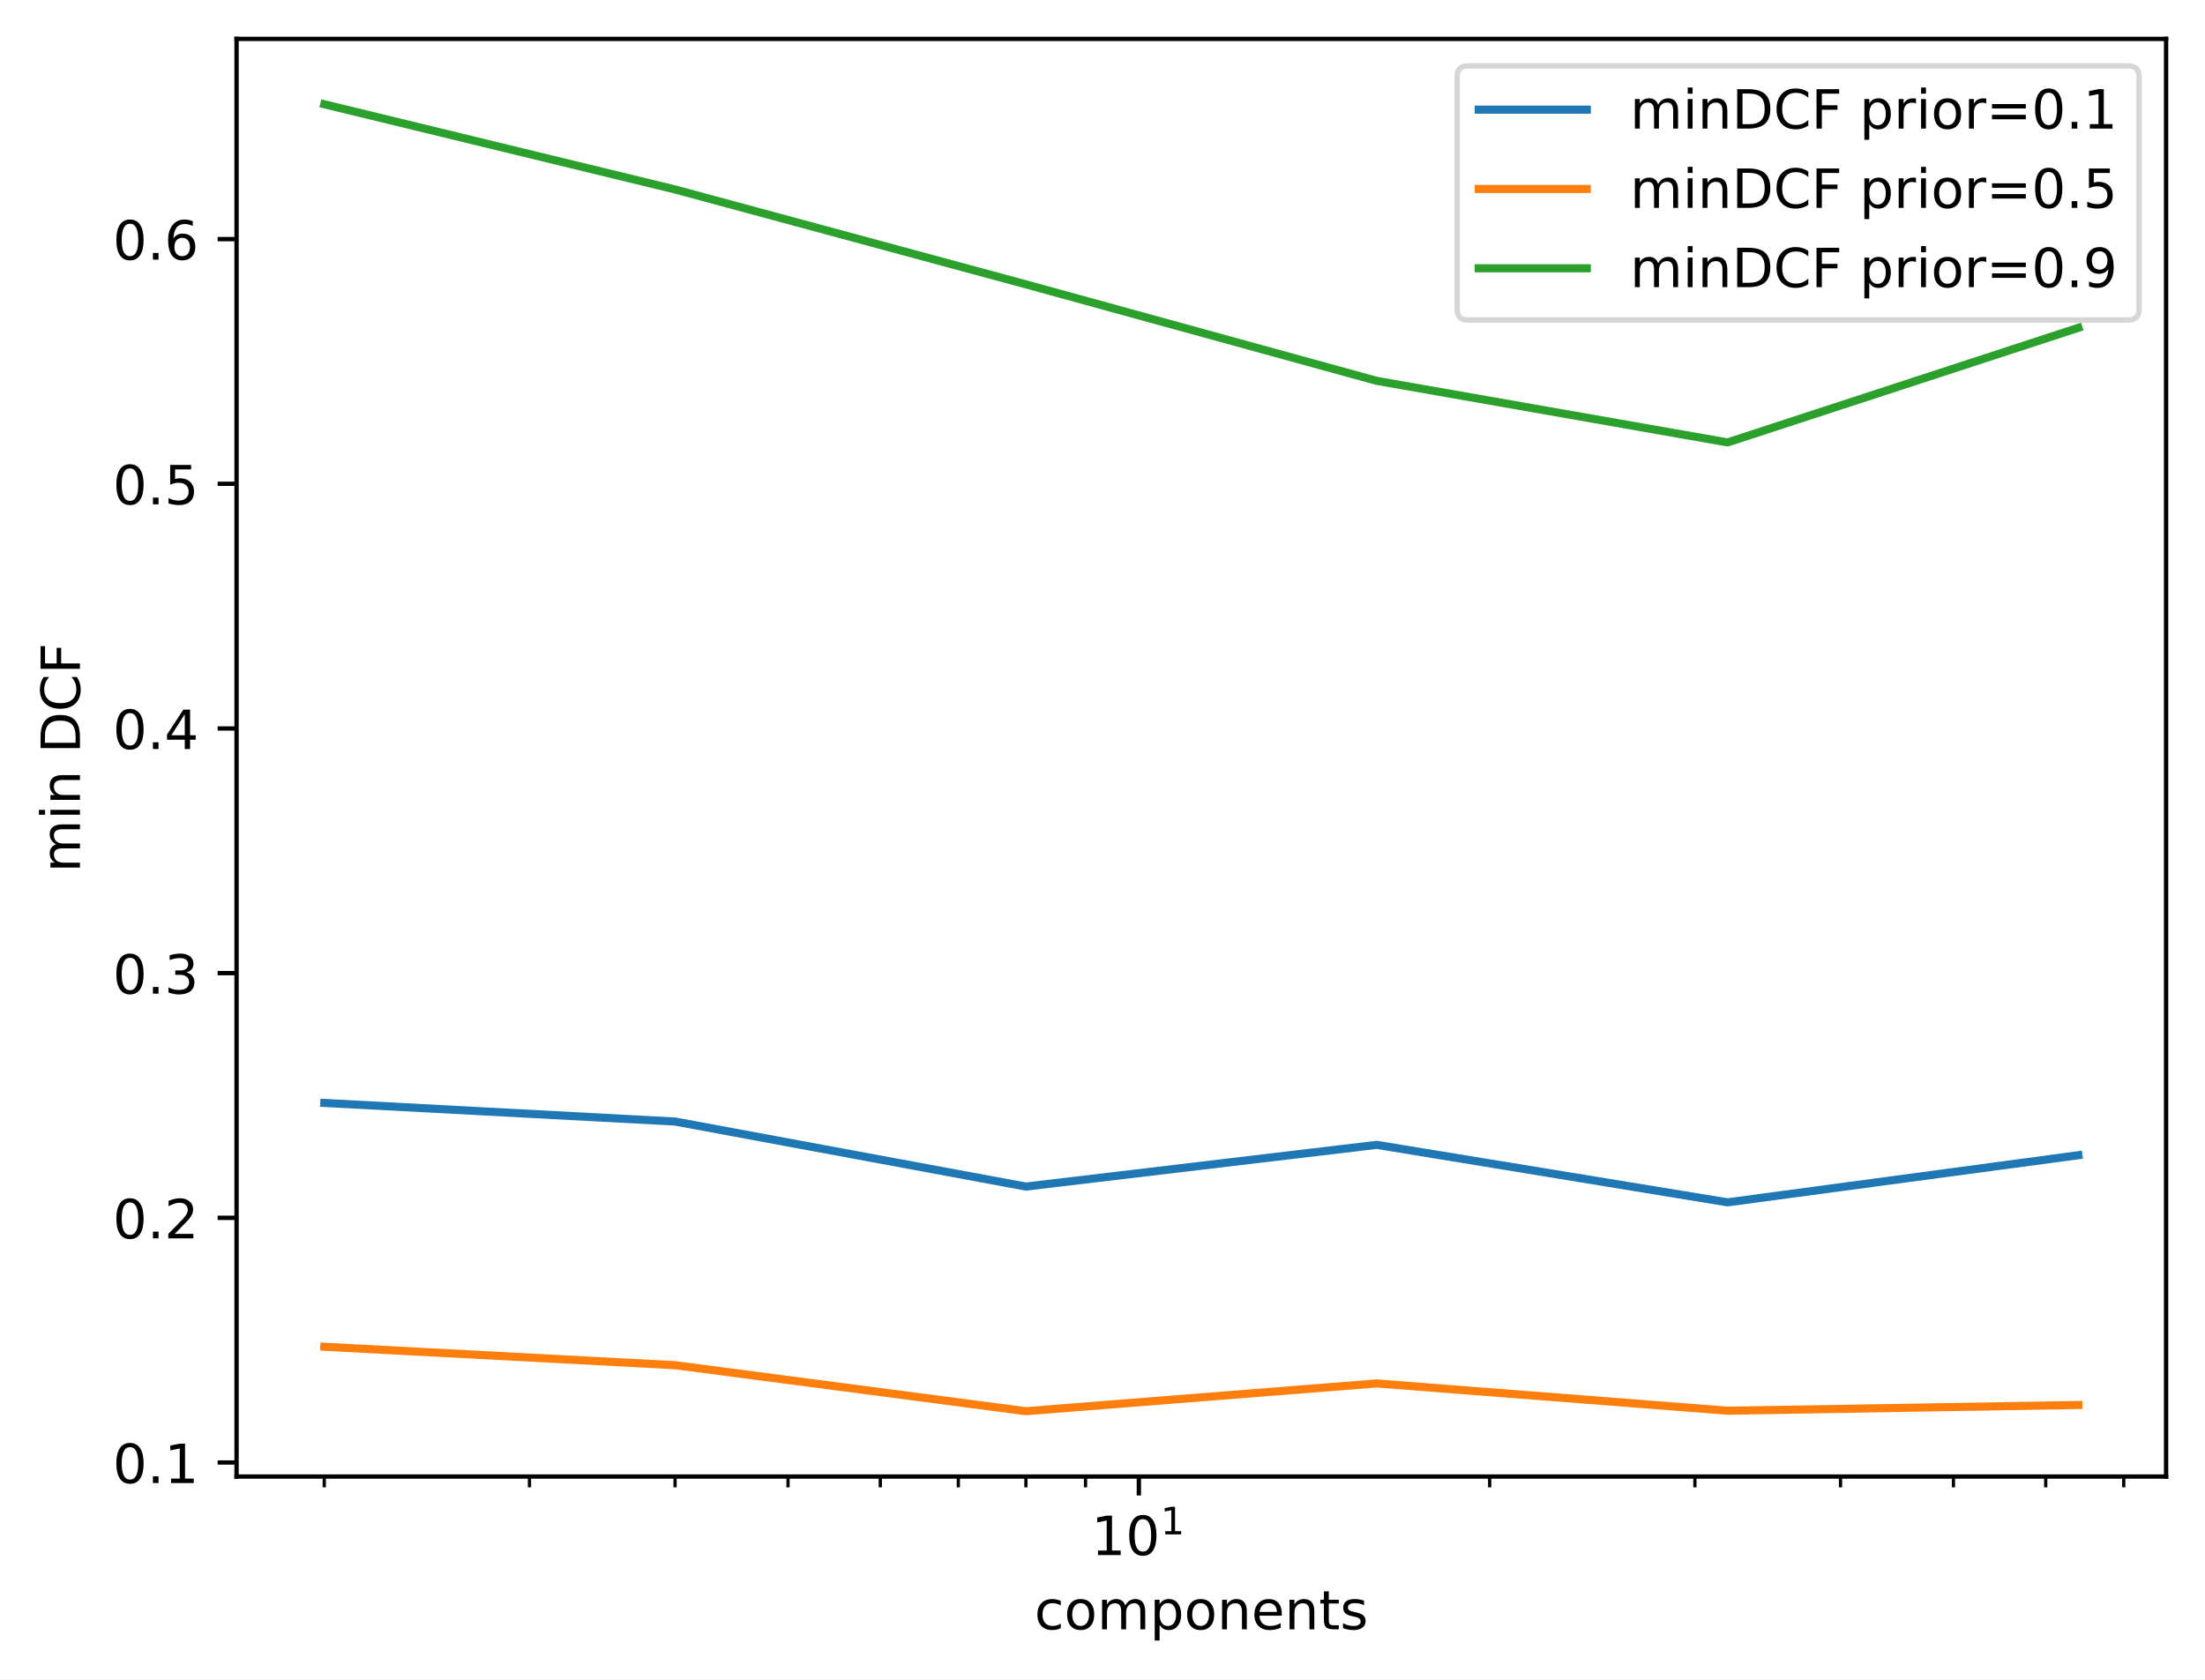
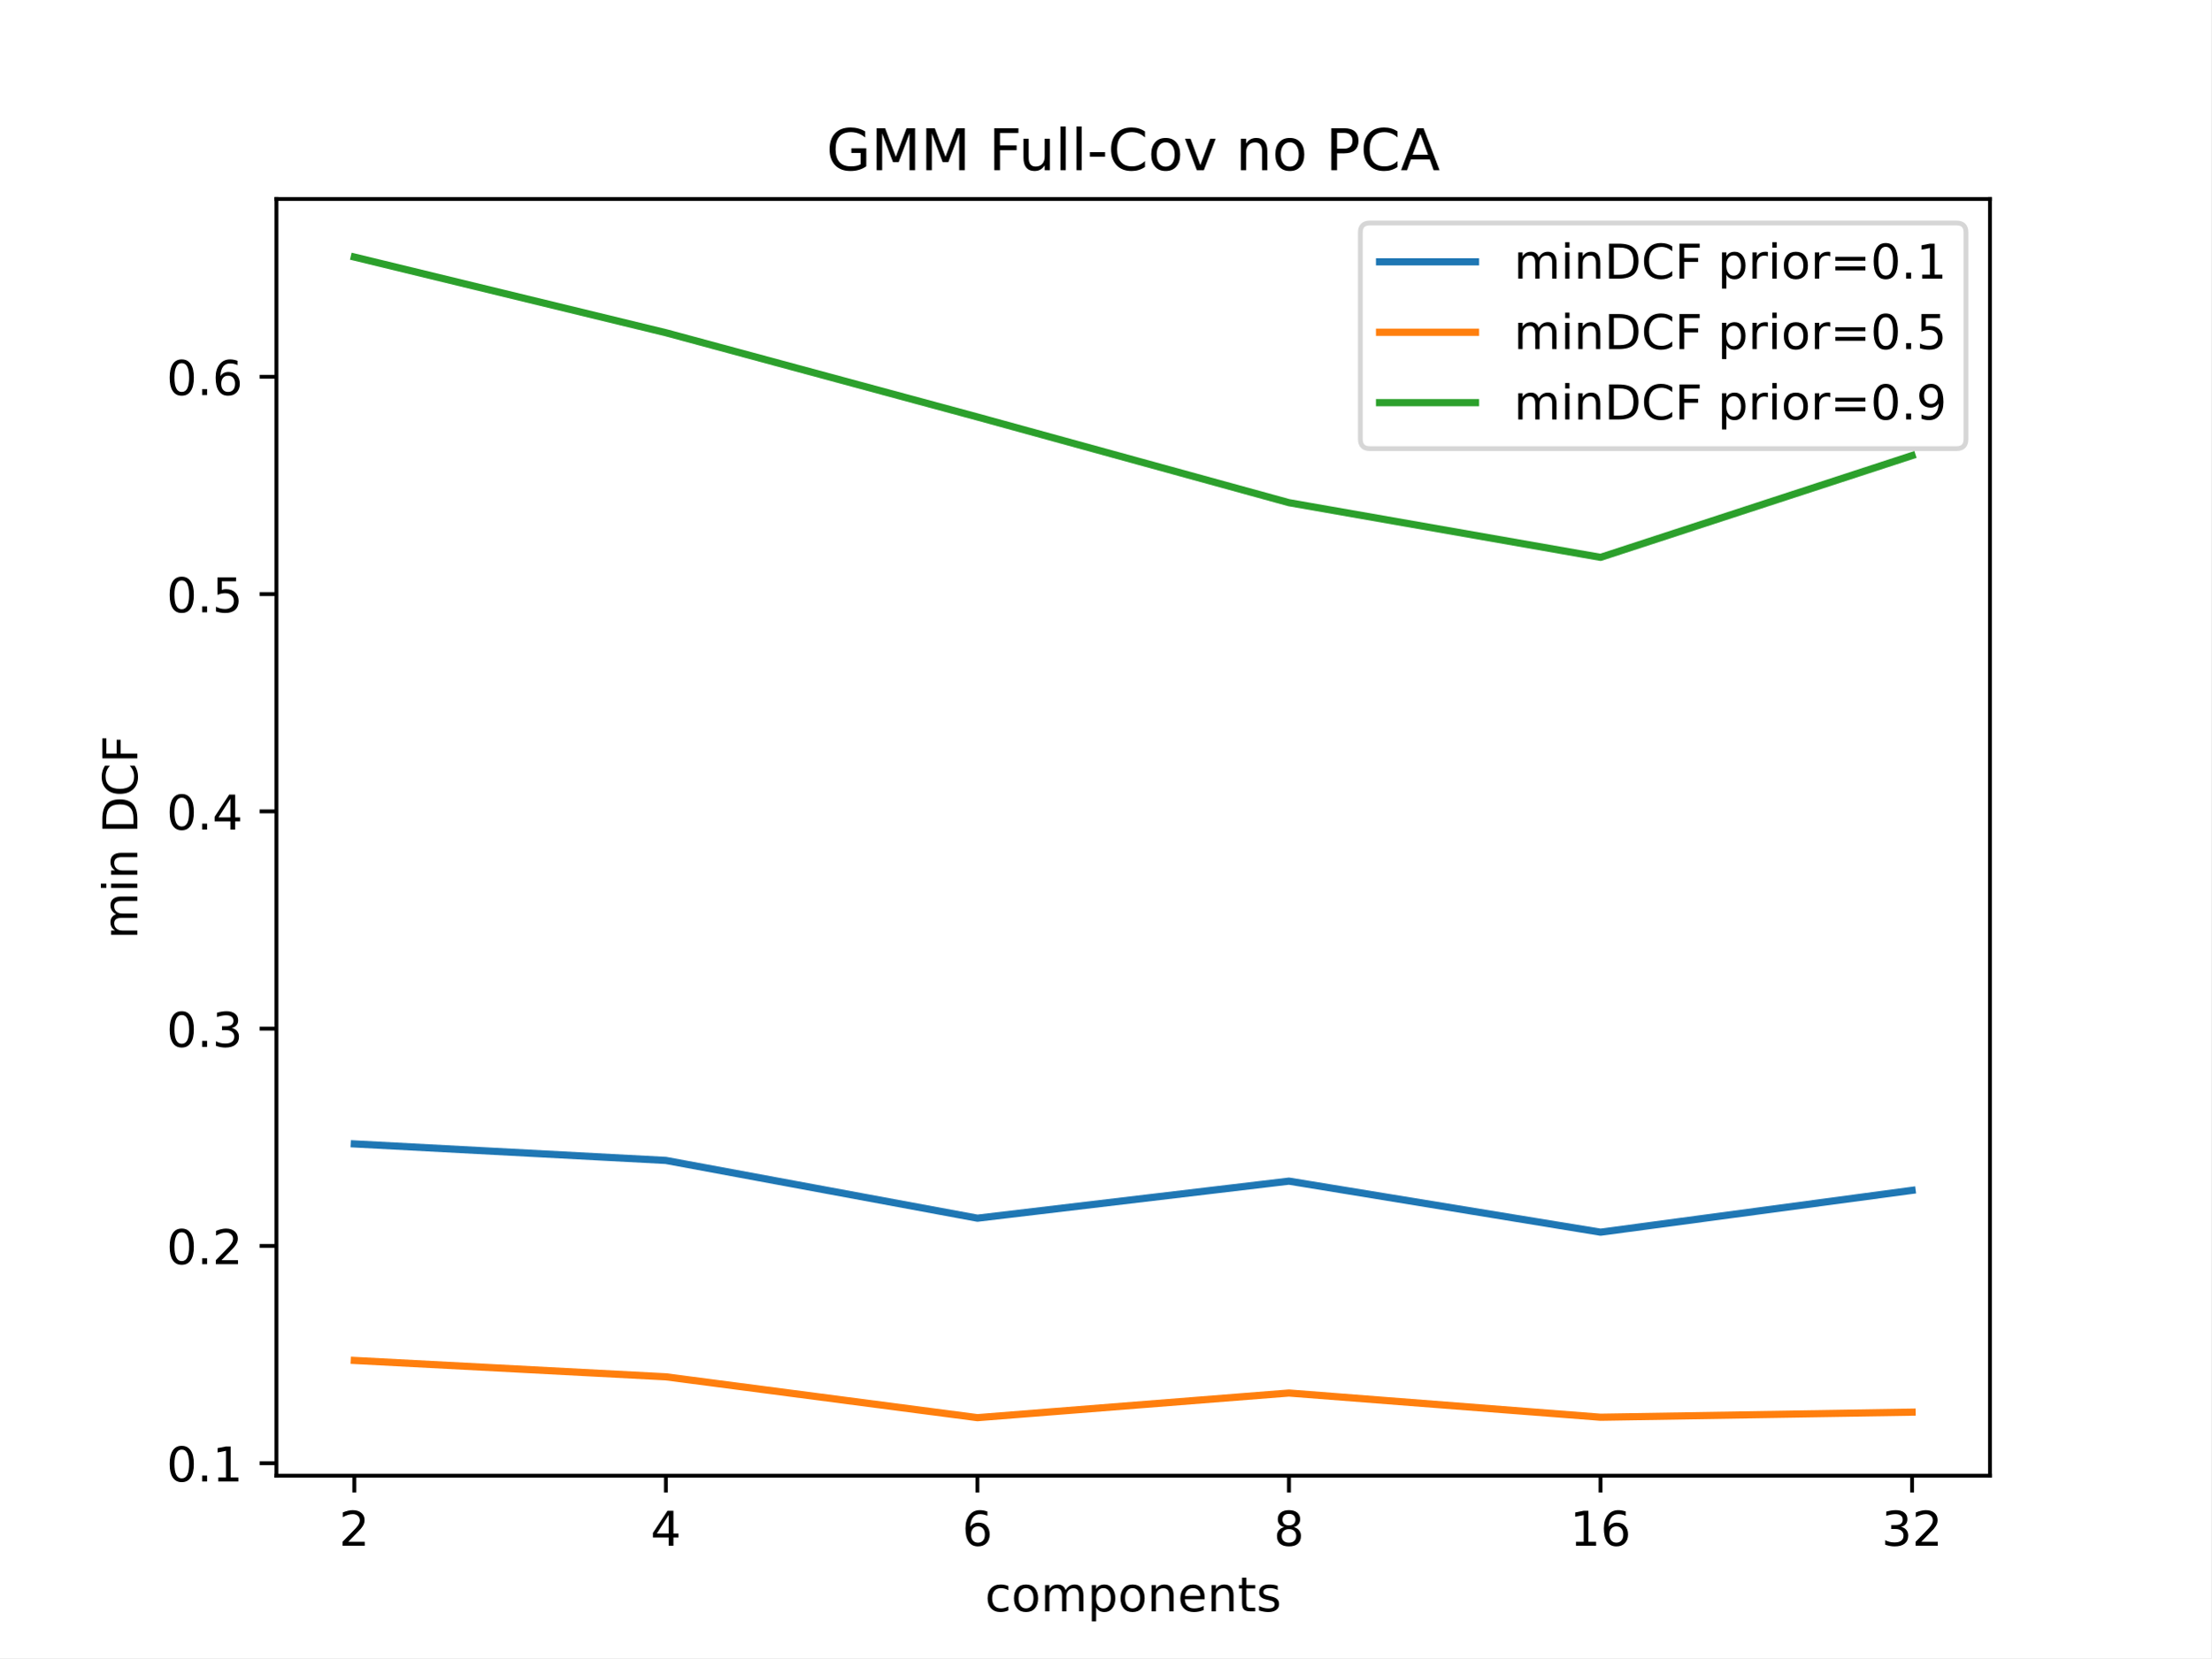
- <svg xmlns="http://www.w3.org/2000/svg" xmlns:xlink="http://www.w3.org/1999/xlink" width="408.101pt" height="310.868pt" viewBox="0 0 408.101 310.868" version="1.1">
+ <svg xmlns="http://www.w3.org/2000/svg" xmlns:xlink="http://www.w3.org/1999/xlink" width="460.8pt" height="345.6pt" viewBox="0 0 460.8 345.6" version="1.1">
  <defs>
    <style type="text/css">*{stroke-linejoin: round; stroke-linecap: butt}</style>
  </defs>
  <g id="figure_1">
    <g id="patch_1">
-       <path d="M 0 310.868  L 408.101 310.868  L 408.101 0  L 0 0  z " style="fill: #ffffff" />
+       <path d="M 0 345.6  L 460.8 345.6  L 460.8 0  L 0 0  z " style="fill: #ffffff" />
    </g>
    <g id="axes_1">
      <g id="patch_2">
-         <path d="M 43.781 273.312  L 400.901 273.312  L 400.901 7.2  L 43.781 7.2  z " style="fill: #ffffff" />
+         <path d="M 57.6 307.584  L 414.72 307.584  L 414.72 41.472  L 57.6 41.472  z " style="fill: #ffffff" />
      </g>
      <g id="matplotlib.axis_1">
        <g id="xtick_1">
          <g id="line2d_1">
            <defs>
-               <path id="md247a2f935" d="M 0 0  L 0 3.5  " style="stroke: #000000; stroke-width: 0.8" />
-             </defs>
-             <g>
-               <use xlink:href="#md247a2f935" x="210.779" y="273.312" style="stroke: #000000; stroke-width: 0.8" />
+               <path id="m5ad561ccb8" d="M 0 0  L 0 3.5  " style="stroke: #000000; stroke-width: 0.8" />
+             </defs>
+             <g>
+               <use xlink:href="#m5ad561ccb8" x="73.833" y="307.584" style="stroke: #000000; stroke-width: 0.8" />
            </g>
          </g>
          <g id="text_1">
-             <g transform="translate(201.9789 287.9104)scale(0.1 -0.1)">
-               <defs>
-                 <path id="DejaVuSans-31" d="M 794 531  L 1825 531  L 1825 4091  L 703 3866  L 703 4441  L 1819 4666  L 2450 4666  L 2450 531  L 3481 531  L 3481 0  L 794 0  L 794 531  z " transform="scale(0.015625)" />
-                 <path id="DejaVuSans-30" d="M 2034 4250  Q 1547 4250 1301 3770  Q 1056 3291 1056 2328  Q 1056 1369 1301 889  Q 1547 409 2034 409  Q 2525 409 2770 889  Q 3016 1369 3016 2328  Q 3016 3291 2770 3770  Q 2525 4250 2034 4250  z M 2034 4750  Q 2819 4750 3233 4129  Q 3647 3509 3647 2328  Q 3647 1150 3233 529  Q 2819 -91 2034 -91  Q 1250 -91 836 529  Q 422 1150 422 2328  Q 422 3509 836 4129  Q 1250 4750 2034 4750  z " transform="scale(0.015625)" />
-               </defs>
-               <use xlink:href="#DejaVuSans-31" transform="translate(0 0.684375)" />
-               <use xlink:href="#DejaVuSans-30" transform="translate(63.62305 0.684375)" />
-               <use xlink:href="#DejaVuSans-31" transform="translate(128.2031 38.96563)scale(0.7)" />
+             <g transform="translate(70.65148 322.1824)scale(0.1 -0.1)">
+               <defs>
+                 <path id="DejaVuSans-32" d="M 1228 531  L 3431 531  L 3431 0  L 469 0  L 469 531  Q 828 903 1448 1529  Q 2069 2156 2228 2338  Q 2531 2678 2651 2914  Q 2772 3150 2772 3378  Q 2772 3750 2511 3984  Q 2250 4219 1831 4219  Q 1534 4219 1204 4116  Q 875 4013 500 3803  L 500 4441  Q 881 4594 1212 4672  Q 1544 4750 1819 4750  Q 2544 4750 2975 4387  Q 3406 4025 3406 3419  Q 3406 3131 3298 2873  Q 3191 2616 2906 2266  Q 2828 2175 2409 1742  Q 1991 1309 1228 531  z " transform="scale(0.015625)" />
+               </defs>
+               <use xlink:href="#DejaVuSans-32" />
            </g>
          </g>
        </g>
        <g id="xtick_2">
          <g id="line2d_2">
-             <defs>
-               <path id="mb9a7b0f381" d="M 0 0  L 0 2  " style="stroke: #000000; stroke-width: 0.6" />
-             </defs>
-             <g>
-               <use xlink:href="#mb9a7b0f381" x="60.014" y="273.312" style="stroke: #000000; stroke-width: 0.6" />
+             <g>
+               <use xlink:href="#m5ad561ccb8" x="138.764" y="307.584" style="stroke: #000000; stroke-width: 0.8" />
+             </g>
+           </g>
+           <g id="text_2">
+             <g transform="translate(135.5824 322.1824)scale(0.1 -0.1)">
+               <defs>
+                 <path id="DejaVuSans-34" d="M 2419 4116  L 825 1625  L 2419 1625  L 2419 4116  z M 2253 4666  L 3047 4666  L 3047 1625  L 3713 1625  L 3713 1100  L 3047 1100  L 3047 0  L 2419 0  L 2419 1100  L 313 1100  L 313 1709  L 2253 4666  z " transform="scale(0.015625)" />
+               </defs>
+               <use xlink:href="#DejaVuSans-34" />
            </g>
          </g>
        </g>
        <g id="xtick_3">
          <g id="line2d_3">
            <g>
-               <use xlink:href="#mb9a7b0f381" x="97.996" y="273.312" style="stroke: #000000; stroke-width: 0.6" />
+               <use xlink:href="#m5ad561ccb8" x="203.695" y="307.584" style="stroke: #000000; stroke-width: 0.8" />
+             </g>
+           </g>
+           <g id="text_3">
+             <g transform="translate(200.5133 322.1824)scale(0.1 -0.1)">
+               <defs>
+                 <path id="DejaVuSans-36" d="M 2113 2584  Q 1688 2584 1439 2293  Q 1191 2003 1191 1497  Q 1191 994 1439 701  Q 1688 409 2113 409  Q 2538 409 2786 701  Q 3034 994 3034 1497  Q 3034 2003 2786 2293  Q 2538 2584 2113 2584  z M 3366 4563  L 3366 3988  Q 3128 4100 2886 4159  Q 2644 4219 2406 4219  Q 1781 4219 1451 3797  Q 1122 3375 1075 2522  Q 1259 2794 1537 2939  Q 1816 3084 2150 3084  Q 2853 3084 3261 2657  Q 3669 2231 3669 1497  Q 3669 778 3244 343  Q 2819 -91 2113 -91  Q 1303 -91 875 529  Q 447 1150 447 2328  Q 447 3434 972 4092  Q 1497 4750 2381 4750  Q 2619 4750 2861 4703  Q 3103 4656 3366 4563  z " transform="scale(0.015625)" />
+               </defs>
+               <use xlink:href="#DejaVuSans-36" />
            </g>
          </g>
        </g>
        <g id="xtick_4">
          <g id="line2d_4">
            <g>
-               <use xlink:href="#mb9a7b0f381" x="124.945" y="273.312" style="stroke: #000000; stroke-width: 0.6" />
+               <use xlink:href="#m5ad561ccb8" x="268.625" y="307.584" style="stroke: #000000; stroke-width: 0.8" />
+             </g>
+           </g>
+           <g id="text_4">
+             <g transform="translate(265.4442 322.1824)scale(0.1 -0.1)">
+               <defs>
+                 <path id="DejaVuSans-38" d="M 2034 2216  Q 1584 2216 1326 1975  Q 1069 1734 1069 1313  Q 1069 891 1326 650  Q 1584 409 2034 409  Q 2484 409 2743 651  Q 3003 894 3003 1313  Q 3003 1734 2745 1975  Q 2488 2216 2034 2216  z M 1403 2484  Q 997 2584 770 2862  Q 544 3141 544 3541  Q 544 4100 942 4425  Q 1341 4750 2034 4750  Q 2731 4750 3128 4425  Q 3525 4100 3525 3541  Q 3525 3141 3298 2862  Q 3072 2584 2669 2484  Q 3125 2378 3379 2068  Q 3634 1759 3634 1313  Q 3634 634 3220 271  Q 2806 -91 2034 -91  Q 1263 -91 848 271  Q 434 634 434 1313  Q 434 1759 690 2068  Q 947 2378 1403 2484  z M 1172 3481  Q 1172 3119 1398 2916  Q 1625 2713 2034 2713  Q 2441 2713 2670 2916  Q 2900 3119 2900 3481  Q 2900 3844 2670 4047  Q 2441 4250 2034 4250  Q 1625 4250 1398 4047  Q 1172 3844 1172 3481  z " transform="scale(0.015625)" />
+               </defs>
+               <use xlink:href="#DejaVuSans-38" />
            </g>
          </g>
        </g>
        <g id="xtick_5">
          <g id="line2d_5">
            <g>
-               <use xlink:href="#mb9a7b0f381" x="145.848" y="273.312" style="stroke: #000000; stroke-width: 0.6" />
+               <use xlink:href="#m5ad561ccb8" x="333.556" y="307.584" style="stroke: #000000; stroke-width: 0.8" />
+             </g>
+           </g>
+           <g id="text_5">
+             <g transform="translate(327.1939 322.1824)scale(0.1 -0.1)">
+               <defs>
+                 <path id="DejaVuSans-31" d="M 794 531  L 1825 531  L 1825 4091  L 703 3866  L 703 4441  L 1819 4666  L 2450 4666  L 2450 531  L 3481 531  L 3481 0  L 794 0  L 794 531  z " transform="scale(0.015625)" />
+               </defs>
+               <use xlink:href="#DejaVuSans-31" />
+               <use xlink:href="#DejaVuSans-36" x="63.623" />
            </g>
          </g>
        </g>
        <g id="xtick_6">
          <g id="line2d_6">
            <g>
-               <use xlink:href="#mb9a7b0f381" x="162.927" y="273.312" style="stroke: #000000; stroke-width: 0.6" />
-             </g>
-           </g>
-         </g>
-         <g id="xtick_7">
-           <g id="line2d_7">
-             <g>
-               <use xlink:href="#mb9a7b0f381" x="177.367" y="273.312" style="stroke: #000000; stroke-width: 0.6" />
-             </g>
-           </g>
-         </g>
-         <g id="xtick_8">
-           <g id="line2d_8">
-             <g>
-               <use xlink:href="#mb9a7b0f381" x="189.876" y="273.312" style="stroke: #000000; stroke-width: 0.6" />
-             </g>
-           </g>
-         </g>
-         <g id="xtick_9">
-           <g id="line2d_9">
-             <g>
-               <use xlink:href="#mb9a7b0f381" x="200.909" y="273.312" style="stroke: #000000; stroke-width: 0.6" />
-             </g>
-           </g>
-         </g>
-         <g id="xtick_10">
-           <g id="line2d_10">
-             <g>
-               <use xlink:href="#mb9a7b0f381" x="275.71" y="273.312" style="stroke: #000000; stroke-width: 0.6" />
-             </g>
-           </g>
-         </g>
-         <g id="xtick_11">
-           <g id="line2d_11">
-             <g>
-               <use xlink:href="#mb9a7b0f381" x="313.692" y="273.312" style="stroke: #000000; stroke-width: 0.6" />
-             </g>
-           </g>
-         </g>
-         <g id="xtick_12">
-           <g id="line2d_12">
-             <g>
-               <use xlink:href="#mb9a7b0f381" x="340.641" y="273.312" style="stroke: #000000; stroke-width: 0.6" />
-             </g>
-           </g>
-         </g>
-         <g id="xtick_13">
-           <g id="line2d_13">
-             <g>
-               <use xlink:href="#mb9a7b0f381" x="361.544" y="273.312" style="stroke: #000000; stroke-width: 0.6" />
-             </g>
-           </g>
-         </g>
-         <g id="xtick_14">
-           <g id="line2d_14">
-             <g>
-               <use xlink:href="#mb9a7b0f381" x="378.623" y="273.312" style="stroke: #000000; stroke-width: 0.6" />
-             </g>
-           </g>
-         </g>
-         <g id="xtick_15">
-           <g id="line2d_15">
-             <g>
-               <use xlink:href="#mb9a7b0f381" x="393.063" y="273.312" style="stroke: #000000; stroke-width: 0.6" />
-             </g>
-           </g>
-         </g>
-         <g id="text_2">
-           <g transform="translate(191.4498 301.5886)scale(0.1 -0.1)">
+               <use xlink:href="#m5ad561ccb8" x="398.487" y="307.584" style="stroke: #000000; stroke-width: 0.8" />
+             </g>
+           </g>
+           <g id="text_6">
+             <g transform="translate(392.1248 322.1824)scale(0.1 -0.1)">
+               <defs>
+                 <path id="DejaVuSans-33" d="M 2597 2516  Q 3050 2419 3304 2112  Q 3559 1806 3559 1356  Q 3559 666 3084 287  Q 2609 -91 1734 -91  Q 1441 -91 1130 -33  Q 819 25 488 141  L 488 750  Q 750 597 1062 519  Q 1375 441 1716 441  Q 2309 441 2620 675  Q 2931 909 2931 1356  Q 2931 1769 2642 2001  Q 2353 2234 1838 2234  L 1294 2234  L 1294 2753  L 1863 2753  Q 2328 2753 2575 2939  Q 2822 3125 2822 3475  Q 2822 3834 2567 4026  Q 2313 4219 1838 4219  Q 1578 4219 1281 4162  Q 984 4106 628 3988  L 628 4550  Q 988 4650 1302 4700  Q 1616 4750 1894 4750  Q 2613 4750 3031 4423  Q 3450 4097 3450 3541  Q 3450 3153 3228 2886  Q 3006 2619 2597 2516  z " transform="scale(0.015625)" />
+               </defs>
+               <use xlink:href="#DejaVuSans-33" />
+               <use xlink:href="#DejaVuSans-32" x="63.623" />
+             </g>
+           </g>
+         </g>
+         <g id="text_7">
+           <g transform="translate(205.2686 335.8606)scale(0.1 -0.1)">
            <defs>
              <path id="DejaVuSans-63" d="M 3122 3366  L 3122 2828  Q 2878 2963 2633 3030  Q 2388 3097 2138 3097  Q 1578 3097 1268 2742  Q 959 2388 959 1747  Q 959 1106 1268 751  Q 1578 397 2138 397  Q 2388 397 2633 464  Q 2878 531 3122 666  L 3122 134  Q 2881 22 2623 -34  Q 2366 -91 2075 -91  Q 1284 -91 818 406  Q 353 903 353 1747  Q 353 2603 823 3093  Q 1294 3584 2113 3584  Q 2378 3584 2631 3529  Q 2884 3475 3122 3366  z " transform="scale(0.015625)" />
              <path id="DejaVuSans-6f" d="M 1959 3097  Q 1497 3097 1228 2736  Q 959 2375 959 1747  Q 959 1119 1226 758  Q 1494 397 1959 397  Q 2419 397 2687 759  Q 2956 1122 2956 1747  Q 2956 2369 2687 2733  Q 2419 3097 1959 3097  z M 1959 3584  Q 2709 3584 3137 3096  Q 3566 2609 3566 1747  Q 3566 888 3137 398  Q 2709 -91 1959 -91  Q 1206 -91 779 398  Q 353 888 353 1747  Q 353 2609 779 3096  Q 1206 3584 1959 3584  z " transform="scale(0.015625)" />
              <path id="DejaVuSans-6d" d="M 3328 2828  Q 3544 3216 3844 3400  Q 4144 3584 4550 3584  Q 5097 3584 5394 3201  Q 5691 2819 5691 2113  L 5691 0  L 5113 0  L 5113 2094  Q 5113 2597 4934 2840  Q 4756 3084 4391 3084  Q 3944 3084 3684 2787  Q 3425 2491 3425 1978  L 3425 0  L 2847 0  L 2847 2094  Q 2847 2600 2669 2842  Q 2491 3084 2119 3084  Q 1678 3084 1418 2786  Q 1159 2488 1159 1978  L 1159 0  L 581 0  L 581 3500  L 1159 3500  L 1159 2956  Q 1356 3278 1631 3431  Q 1906 3584 2284 3584  Q 2666 3584 2933 3390  Q 3200 3197 3328 2828  z " transform="scale(0.015625)" />
              <path id="DejaVuSans-70" d="M 1159 525  L 1159 -1331  L 581 -1331  L 581 3500  L 1159 3500  L 1159 2969  Q 1341 3281 1617 3432  Q 1894 3584 2278 3584  Q 2916 3584 3314 3078  Q 3713 2572 3713 1747  Q 3713 922 3314 415  Q 2916 -91 2278 -91  Q 1894 -91 1617 61  Q 1341 213 1159 525  z M 3116 1747  Q 3116 2381 2855 2742  Q 2594 3103 2138 3103  Q 1681 3103 1420 2742  Q 1159 2381 1159 1747  Q 1159 1113 1420 752  Q 1681 391 2138 391  Q 2594 391 2855 752  Q 3116 1113 3116 1747  z " transform="scale(0.015625)" />
              <path id="DejaVuSans-6e" d="M 3513 2113  L 3513 0  L 2938 0  L 2938 2094  Q 2938 2591 2744 2837  Q 2550 3084 2163 3084  Q 1697 3084 1428 2787  Q 1159 2491 1159 1978  L 1159 0  L 581 0  L 581 3500  L 1159 3500  L 1159 2956  Q 1366 3272 1645 3428  Q 1925 3584 2291 3584  Q 2894 3584 3203 3211  Q 3513 2838 3513 2113  z " transform="scale(0.015625)" />
              <path id="DejaVuSans-65" d="M 3597 1894  L 3597 1613  L 953 1613  Q 991 1019 1311 708  Q 1631 397 2203 397  Q 2534 397 2845 478  Q 3156 559 3463 722  L 3463 178  Q 3153 47 2828 -22  Q 2503 -91 2169 -91  Q 1331 -91 842 396  Q 353 884 353 1716  Q 353 2575 817 3079  Q 1281 3584 2069 3584  Q 2775 3584 3186 3129  Q 3597 2675 3597 1894  z M 3022 2063  Q 3016 2534 2758 2815  Q 2500 3097 2075 3097  Q 1594 3097 1305 2825  Q 1016 2553 972 2059  L 3022 2063  z " transform="scale(0.015625)" />
              <path id="DejaVuSans-74" d="M 1172 4494  L 1172 3500  L 2356 3500  L 2356 3053  L 1172 3053  L 1172 1153  Q 1172 725 1289 603  Q 1406 481 1766 481  L 2356 481  L 2356 0  L 1766 0  Q 1100 0 847 248  Q 594 497 594 1153  L 594 3053  L 172 3053  L 172 3500  L 594 3500  L 594 4494  L 1172 4494  z " transform="scale(0.015625)" />
              <path id="DejaVuSans-73" d="M 2834 3397  L 2834 2853  Q 2591 2978 2328 3040  Q 2066 3103 1784 3103  Q 1356 3103 1142 2972  Q 928 2841 928 2578  Q 928 2378 1081 2264  Q 1234 2150 1697 2047  L 1894 2003  Q 2506 1872 2764 1633  Q 3022 1394 3022 966  Q 3022 478 2636 193  Q 2250 -91 1575 -91  Q 1294 -91 989 -36  Q 684 19 347 128  L 347 722  Q 666 556 975 473  Q 1284 391 1588 391  Q 1994 391 2212 530  Q 2431 669 2431 922  Q 2431 1156 2273 1281  Q 2116 1406 1581 1522  L 1381 1569  Q 847 1681 609 1914  Q 372 2147 372 2553  Q 372 3047 722 3315  Q 1072 3584 1716 3584  Q 2034 3584 2315 3537  Q 2597 3491 2834 3397  z " transform="scale(0.015625)" />
            </defs>
            <use xlink:href="#DejaVuSans-63" />
            <use xlink:href="#DejaVuSans-6f" x="54.98" />
            <use xlink:href="#DejaVuSans-6d" x="116.162" />
            <use xlink:href="#DejaVuSans-70" x="213.574" />
            <use xlink:href="#DejaVuSans-6f" x="277.051" />
            <use xlink:href="#DejaVuSans-6e" x="338.232" />
            <use xlink:href="#DejaVuSans-65" x="401.611" />
            <use xlink:href="#DejaVuSans-6e" x="463.135" />
            <use xlink:href="#DejaVuSans-74" x="526.514" />
            <use xlink:href="#DejaVuSans-73" x="565.723" />
          </g>
        </g>
      </g>
      <g id="matplotlib.axis_2">
        <g id="ytick_1">
-           <g id="line2d_16">
-             <defs>
-               <path id="m51a3ff0931" d="M 0 0  L -3.5 0  " style="stroke: #000000; stroke-width: 0.8" />
-             </defs>
-             <g>
-               <use xlink:href="#m51a3ff0931" x="43.781" y="270.714" style="stroke: #000000; stroke-width: 0.8" />
-             </g>
-           </g>
-           <g id="text_3">
-             <g transform="translate(20.87813 274.5134)scale(0.1 -0.1)">
-               <defs>
+           <g id="line2d_7">
+             <defs>
+               <path id="mb748ca62e1" d="M 0 0  L -3.5 0  " style="stroke: #000000; stroke-width: 0.8" />
+             </defs>
+             <g>
+               <use xlink:href="#mb748ca62e1" x="57.6" y="304.986" style="stroke: #000000; stroke-width: 0.8" />
+             </g>
+           </g>
+           <g id="text_8">
+             <g transform="translate(34.69687 308.7854)scale(0.1 -0.1)">
+               <defs>
+                 <path id="DejaVuSans-30" d="M 2034 4250  Q 1547 4250 1301 3770  Q 1056 3291 1056 2328  Q 1056 1369 1301 889  Q 1547 409 2034 409  Q 2525 409 2770 889  Q 3016 1369 3016 2328  Q 3016 3291 2770 3770  Q 2525 4250 2034 4250  z M 2034 4750  Q 2819 4750 3233 4129  Q 3647 3509 3647 2328  Q 3647 1150 3233 529  Q 2819 -91 2034 -91  Q 1250 -91 836 529  Q 422 1150 422 2328  Q 422 3509 836 4129  Q 1250 4750 2034 4750  z " transform="scale(0.015625)" />
                <path id="DejaVuSans-2e" d="M 684 794  L 1344 794  L 1344 0  L 684 0  L 684 794  z " transform="scale(0.015625)" />
              </defs>
              <use xlink:href="#DejaVuSans-30" />
              <use xlink:href="#DejaVuSans-2e" x="63.623" />
              <use xlink:href="#DejaVuSans-31" x="95.41" />
            </g>
          </g>
        </g>
        <g id="ytick_2">
-           <g id="line2d_17">
-             <g>
-               <use xlink:href="#m51a3ff0931" x="43.781" y="225.423" style="stroke: #000000; stroke-width: 0.8" />
-             </g>
-           </g>
-           <g id="text_4">
-             <g transform="translate(20.87813 229.2224)scale(0.1 -0.1)">
-               <defs>
-                 <path id="DejaVuSans-32" d="M 1228 531  L 3431 531  L 3431 0  L 469 0  L 469 531  Q 828 903 1448 1529  Q 2069 2156 2228 2338  Q 2531 2678 2651 2914  Q 2772 3150 2772 3378  Q 2772 3750 2511 3984  Q 2250 4219 1831 4219  Q 1534 4219 1204 4116  Q 875 4013 500 3803  L 500 4441  Q 881 4594 1212 4672  Q 1544 4750 1819 4750  Q 2544 4750 2975 4387  Q 3406 4025 3406 3419  Q 3406 3131 3298 2873  Q 3191 2616 2906 2266  Q 2828 2175 2409 1742  Q 1991 1309 1228 531  z " transform="scale(0.015625)" />
-               </defs>
+           <g id="line2d_8">
+             <g>
+               <use xlink:href="#mb748ca62e1" x="57.6" y="259.695" style="stroke: #000000; stroke-width: 0.8" />
+             </g>
+           </g>
+           <g id="text_9">
+             <g transform="translate(34.69687 263.4944)scale(0.1 -0.1)">
              <use xlink:href="#DejaVuSans-30" />
              <use xlink:href="#DejaVuSans-2e" x="63.623" />
              <use xlink:href="#DejaVuSans-32" x="95.41" />
            </g>
          </g>
        </g>
        <g id="ytick_3">
-           <g id="line2d_18">
-             <g>
-               <use xlink:href="#m51a3ff0931" x="43.781" y="180.132" style="stroke: #000000; stroke-width: 0.8" />
-             </g>
-           </g>
-           <g id="text_5">
-             <g transform="translate(20.87813 183.9313)scale(0.1 -0.1)">
-               <defs>
-                 <path id="DejaVuSans-33" d="M 2597 2516  Q 3050 2419 3304 2112  Q 3559 1806 3559 1356  Q 3559 666 3084 287  Q 2609 -91 1734 -91  Q 1441 -91 1130 -33  Q 819 25 488 141  L 488 750  Q 750 597 1062 519  Q 1375 441 1716 441  Q 2309 441 2620 675  Q 2931 909 2931 1356  Q 2931 1769 2642 2001  Q 2353 2234 1838 2234  L 1294 2234  L 1294 2753  L 1863 2753  Q 2328 2753 2575 2939  Q 2822 3125 2822 3475  Q 2822 3834 2567 4026  Q 2313 4219 1838 4219  Q 1578 4219 1281 4162  Q 984 4106 628 3988  L 628 4550  Q 988 4650 1302 4700  Q 1616 4750 1894 4750  Q 2613 4750 3031 4423  Q 3450 4097 3450 3541  Q 3450 3153 3228 2886  Q 3006 2619 2597 2516  z " transform="scale(0.015625)" />
-               </defs>
+           <g id="line2d_9">
+             <g>
+               <use xlink:href="#mb748ca62e1" x="57.6" y="214.404" style="stroke: #000000; stroke-width: 0.8" />
+             </g>
+           </g>
+           <g id="text_10">
+             <g transform="translate(34.69687 218.2033)scale(0.1 -0.1)">
              <use xlink:href="#DejaVuSans-30" />
              <use xlink:href="#DejaVuSans-2e" x="63.623" />
              <use xlink:href="#DejaVuSans-33" x="95.41" />
            </g>
          </g>
        </g>
        <g id="ytick_4">
-           <g id="line2d_19">
-             <g>
-               <use xlink:href="#m51a3ff0931" x="43.781" y="134.841" style="stroke: #000000; stroke-width: 0.8" />
-             </g>
-           </g>
-           <g id="text_6">
-             <g transform="translate(20.87813 138.6403)scale(0.1 -0.1)">
-               <defs>
-                 <path id="DejaVuSans-34" d="M 2419 4116  L 825 1625  L 2419 1625  L 2419 4116  z M 2253 4666  L 3047 4666  L 3047 1625  L 3713 1625  L 3713 1100  L 3047 1100  L 3047 0  L 2419 0  L 2419 1100  L 313 1100  L 313 1709  L 2253 4666  z " transform="scale(0.015625)" />
-               </defs>
+           <g id="line2d_10">
+             <g>
+               <use xlink:href="#mb748ca62e1" x="57.6" y="169.113" style="stroke: #000000; stroke-width: 0.8" />
+             </g>
+           </g>
+           <g id="text_11">
+             <g transform="translate(34.69687 172.9123)scale(0.1 -0.1)">
              <use xlink:href="#DejaVuSans-30" />
              <use xlink:href="#DejaVuSans-2e" x="63.623" />
              <use xlink:href="#DejaVuSans-34" x="95.41" />
            </g>
          </g>
        </g>
        <g id="ytick_5">
-           <g id="line2d_20">
-             <g>
-               <use xlink:href="#m51a3ff0931" x="43.781" y="89.55" style="stroke: #000000; stroke-width: 0.8" />
-             </g>
-           </g>
-           <g id="text_7">
-             <g transform="translate(20.87813 93.34919)scale(0.1 -0.1)">
+           <g id="line2d_11">
+             <g>
+               <use xlink:href="#mb748ca62e1" x="57.6" y="123.822" style="stroke: #000000; stroke-width: 0.8" />
+             </g>
+           </g>
+           <g id="text_12">
+             <g transform="translate(34.69687 127.6212)scale(0.1 -0.1)">
              <defs>
                <path id="DejaVuSans-35" d="M 691 4666  L 3169 4666  L 3169 4134  L 1269 4134  L 1269 2991  Q 1406 3038 1543 3061  Q 1681 3084 1819 3084  Q 2600 3084 3056 2656  Q 3513 2228 3513 1497  Q 3513 744 3044 326  Q 2575 -91 1722 -91  Q 1428 -91 1123 -41  Q 819 9 494 109  L 494 744  Q 775 591 1075 516  Q 1375 441 1709 441  Q 2250 441 2565 725  Q 2881 1009 2881 1497  Q 2881 1984 2565 2268  Q 2250 2553 1709 2553  Q 1456 2553 1204 2497  Q 953 2441 691 2322  L 691 4666  z " transform="scale(0.015625)" />
              </defs>
              <use xlink:href="#DejaVuSans-30" />
              <use xlink:href="#DejaVuSans-2e" x="63.623" />
              <use xlink:href="#DejaVuSans-35" x="95.41" />
            </g>
          </g>
        </g>
        <g id="ytick_6">
-           <g id="line2d_21">
-             <g>
-               <use xlink:href="#m51a3ff0931" x="43.781" y="44.259" style="stroke: #000000; stroke-width: 0.8" />
-             </g>
-           </g>
-           <g id="text_8">
-             <g transform="translate(20.87813 48.05812)scale(0.1 -0.1)">
-               <defs>
-                 <path id="DejaVuSans-36" d="M 2113 2584  Q 1688 2584 1439 2293  Q 1191 2003 1191 1497  Q 1191 994 1439 701  Q 1688 409 2113 409  Q 2538 409 2786 701  Q 3034 994 3034 1497  Q 3034 2003 2786 2293  Q 2538 2584 2113 2584  z M 3366 4563  L 3366 3988  Q 3128 4100 2886 4159  Q 2644 4219 2406 4219  Q 1781 4219 1451 3797  Q 1122 3375 1075 2522  Q 1259 2794 1537 2939  Q 1816 3084 2150 3084  Q 2853 3084 3261 2657  Q 3669 2231 3669 1497  Q 3669 778 3244 343  Q 2819 -91 2113 -91  Q 1303 -91 875 529  Q 447 1150 447 2328  Q 447 3434 972 4092  Q 1497 4750 2381 4750  Q 2619 4750 2861 4703  Q 3103 4656 3366 4563  z " transform="scale(0.015625)" />
-               </defs>
+           <g id="line2d_12">
+             <g>
+               <use xlink:href="#mb748ca62e1" x="57.6" y="78.531" style="stroke: #000000; stroke-width: 0.8" />
+             </g>
+           </g>
+           <g id="text_13">
+             <g transform="translate(34.69687 82.33012)scale(0.1 -0.1)">
              <use xlink:href="#DejaVuSans-30" />
              <use xlink:href="#DejaVuSans-2e" x="63.623" />
              <use xlink:href="#DejaVuSans-36" x="95.41" />
            </g>
          </g>
        </g>
-         <g id="text_9">
-           <g transform="translate(14.79844 161.4904)rotate(-90)scale(0.1 -0.1)">
+         <g id="text_14">
+           <g transform="translate(28.61719 195.7624)rotate(-90)scale(0.1 -0.1)">
            <defs>
              <path id="DejaVuSans-69" d="M 603 3500  L 1178 3500  L 1178 0  L 603 0  L 603 3500  z M 603 4863  L 1178 4863  L 1178 4134  L 603 4134  L 603 4863  z " transform="scale(0.015625)" />
              <path id="DejaVuSans-20" transform="scale(0.015625)" />
              <path id="DejaVuSans-44" d="M 1259 4147  L 1259 519  L 2022 519  Q 2988 519 3436 956  Q 3884 1394 3884 2338  Q 3884 3275 3436 3711  Q 2988 4147 2022 4147  L 1259 4147  z M 628 4666  L 1925 4666  Q 3281 4666 3915 4102  Q 4550 3538 4550 2338  Q 4550 1131 3912 565  Q 3275 0 1925 0  L 628 0  L 628 4666  z " transform="scale(0.015625)" />
              <path id="DejaVuSans-43" d="M 4122 4306  L 4122 3641  Q 3803 3938 3442 4084  Q 3081 4231 2675 4231  Q 1875 4231 1450 3742  Q 1025 3253 1025 2328  Q 1025 1406 1450 917  Q 1875 428 2675 428  Q 3081 428 3442 575  Q 3803 722 4122 1019  L 4122 359  Q 3791 134 3420 21  Q 3050 -91 2638 -91  Q 1578 -91 968 557  Q 359 1206 359 2328  Q 359 3453 968 4101  Q 1578 4750 2638 4750  Q 3056 4750 3426 4639  Q 3797 4528 4122 4306  z " transform="scale(0.015625)" />
              <path id="DejaVuSans-46" d="M 628 4666  L 3309 4666  L 3309 4134  L 1259 4134  L 1259 2759  L 3109 2759  L 3109 2228  L 1259 2228  L 1259 0  L 628 0  L 628 4666  z " transform="scale(0.015625)" />
            </defs>
            <use xlink:href="#DejaVuSans-6d" />
            <use xlink:href="#DejaVuSans-69" x="97.412" />
            <use xlink:href="#DejaVuSans-6e" x="125.195" />
            <use xlink:href="#DejaVuSans-20" x="188.574" />
            <use xlink:href="#DejaVuSans-44" x="220.361" />
            <use xlink:href="#DejaVuSans-43" x="297.363" />
            <use xlink:href="#DejaVuSans-46" x="367.188" />
          </g>
        </g>
      </g>
-       <g id="line2d_22">
-         <path d="M 60.014 204.157  L 124.945 207.6  L 189.876 219.638  L 254.807 211.915  L 319.738 222.558  L 384.669 213.835  " clip-path="url(#p8844801f33)" style="fill: none; stroke: #1f77b4; stroke-width: 1.5; stroke-linecap: square" />
-       </g>
-       <g id="line2d_23">
-         <path d="M 60.014 249.288  L 124.945 252.704  L 189.876 261.216  L 254.807 256.077  L 319.738 261.125  L 384.669 260.064  " clip-path="url(#p8844801f33)" style="fill: none; stroke: #ff7f0e; stroke-width: 1.5; stroke-linecap: square" />
-       </g>
-       <g id="line2d_24">
-         <path d="M 60.014 19.296  L 124.945 35.072  L 189.876 52.634  L 254.807 70.497  L 319.738 81.894  L 384.669 60.675  " clip-path="url(#p8844801f33)" style="fill: none; stroke: #2ca02c; stroke-width: 1.5; stroke-linecap: square" />
+       <g id="line2d_13">
+         <path d="M 73.833 238.429  L 138.764 241.872  L 203.695 253.91  L 268.625 246.187  L 333.556 256.83  L 398.487 248.107  " clip-path="url(#pa8dd4419ef)" style="fill: none; stroke: #1f77b4; stroke-width: 1.5; stroke-linecap: square" />
+       </g>
+       <g id="line2d_14">
+         <path d="M 73.833 283.56  L 138.764 286.976  L 203.695 295.488  L 268.625 290.349  L 333.556 295.397  L 398.487 294.336  " clip-path="url(#pa8dd4419ef)" style="fill: none; stroke: #ff7f0e; stroke-width: 1.5; stroke-linecap: square" />
+       </g>
+       <g id="line2d_15">
+         <path d="M 73.833 53.568  L 138.764 69.344  L 203.695 86.906  L 268.625 104.769  L 333.556 116.166  L 398.487 94.947  " clip-path="url(#pa8dd4419ef)" style="fill: none; stroke: #2ca02c; stroke-width: 1.5; stroke-linecap: square" />
      </g>
      <g id="patch_3">
-         <path d="M 43.781 273.312  L 43.781 7.2  " style="fill: none; stroke: #000000; stroke-width: 0.8; stroke-linejoin: miter; stroke-linecap: square" />
+         <path d="M 57.6 307.584  L 57.6 41.472  " style="fill: none; stroke: #000000; stroke-width: 0.8; stroke-linejoin: miter; stroke-linecap: square" />
      </g>
      <g id="patch_4">
-         <path d="M 400.901 273.312  L 400.901 7.2  " style="fill: none; stroke: #000000; stroke-width: 0.8; stroke-linejoin: miter; stroke-linecap: square" />
+         <path d="M 414.72 307.584  L 414.72 41.472  " style="fill: none; stroke: #000000; stroke-width: 0.8; stroke-linejoin: miter; stroke-linecap: square" />
      </g>
      <g id="patch_5">
-         <path d="M 43.781 273.312  L 400.901 273.312  " style="fill: none; stroke: #000000; stroke-width: 0.8; stroke-linejoin: miter; stroke-linecap: square" />
+         <path d="M 57.6 307.584  L 414.72 307.584  " style="fill: none; stroke: #000000; stroke-width: 0.8; stroke-linejoin: miter; stroke-linecap: square" />
      </g>
      <g id="patch_6">
-         <path d="M 43.781 7.2  L 400.901 7.2  " style="fill: none; stroke: #000000; stroke-width: 0.8; stroke-linejoin: miter; stroke-linecap: square" />
+         <path d="M 57.6 41.472  L 414.72 41.472  " style="fill: none; stroke: #000000; stroke-width: 0.8; stroke-linejoin: miter; stroke-linecap: square" />
+       </g>
+       <g id="text_15">
+         <g transform="translate(172.2169 35.472)scale(0.12 -0.12)">
+           <defs>
+             <path id="DejaVuSans-47" d="M 3809 666  L 3809 1919  L 2778 1919  L 2778 2438  L 4434 2438  L 4434 434  Q 4069 175 3628 42  Q 3188 -91 2688 -91  Q 1594 -91 976 548  Q 359 1188 359 2328  Q 359 3472 976 4111  Q 1594 4750 2688 4750  Q 3144 4750 3555 4637  Q 3966 4525 4313 4306  L 4313 3634  Q 3963 3931 3569 4081  Q 3175 4231 2741 4231  Q 1884 4231 1454 3753  Q 1025 3275 1025 2328  Q 1025 1384 1454 906  Q 1884 428 2741 428  Q 3075 428 3337 486  Q 3600 544 3809 666  z " transform="scale(0.015625)" />
+             <path id="DejaVuSans-4d" d="M 628 4666  L 1569 4666  L 2759 1491  L 3956 4666  L 4897 4666  L 4897 0  L 4281 0  L 4281 4097  L 3078 897  L 2444 897  L 1241 4097  L 1241 0  L 628 0  L 628 4666  z " transform="scale(0.015625)" />
+             <path id="DejaVuSans-75" d="M 544 1381  L 544 3500  L 1119 3500  L 1119 1403  Q 1119 906 1312 657  Q 1506 409 1894 409  Q 2359 409 2629 706  Q 2900 1003 2900 1516  L 2900 3500  L 3475 3500  L 3475 0  L 2900 0  L 2900 538  Q 2691 219 2414 64  Q 2138 -91 1772 -91  Q 1169 -91 856 284  Q 544 659 544 1381  z M 1991 3584  L 1991 3584  z " transform="scale(0.015625)" />
+             <path id="DejaVuSans-6c" d="M 603 4863  L 1178 4863  L 1178 0  L 603 0  L 603 4863  z " transform="scale(0.015625)" />
+             <path id="DejaVuSans-2d" d="M 313 2009  L 1997 2009  L 1997 1497  L 313 1497  L 313 2009  z " transform="scale(0.015625)" />
+             <path id="DejaVuSans-76" d="M 191 3500  L 800 3500  L 1894 563  L 2988 3500  L 3597 3500  L 2284 0  L 1503 0  L 191 3500  z " transform="scale(0.015625)" />
+             <path id="DejaVuSans-50" d="M 1259 4147  L 1259 2394  L 2053 2394  Q 2494 2394 2734 2622  Q 2975 2850 2975 3272  Q 2975 3691 2734 3919  Q 2494 4147 2053 4147  L 1259 4147  z M 628 4666  L 2053 4666  Q 2838 4666 3239 4311  Q 3641 3956 3641 3272  Q 3641 2581 3239 2228  Q 2838 1875 2053 1875  L 1259 1875  L 1259 0  L 628 0  L 628 4666  z " transform="scale(0.015625)" />
+             <path id="DejaVuSans-41" d="M 2188 4044  L 1331 1722  L 3047 1722  L 2188 4044  z M 1831 4666  L 2547 4666  L 4325 0  L 3669 0  L 3244 1197  L 1141 1197  L 716 0  L 50 0  L 1831 4666  z " transform="scale(0.015625)" />
+           </defs>
+           <use xlink:href="#DejaVuSans-47" />
+           <use xlink:href="#DejaVuSans-4d" x="77.49" />
+           <use xlink:href="#DejaVuSans-4d" x="163.77" />
+           <use xlink:href="#DejaVuSans-20" x="250.049" />
+           <use xlink:href="#DejaVuSans-46" x="281.836" />
+           <use xlink:href="#DejaVuSans-75" x="333.855" />
+           <use xlink:href="#DejaVuSans-6c" x="397.234" />
+           <use xlink:href="#DejaVuSans-6c" x="425.018" />
+           <use xlink:href="#DejaVuSans-2d" x="452.801" />
+           <use xlink:href="#DejaVuSans-43" x="488.885" />
+           <use xlink:href="#DejaVuSans-6f" x="558.709" />
+           <use xlink:href="#DejaVuSans-76" x="619.891" />
+           <use xlink:href="#DejaVuSans-20" x="679.07" />
+           <use xlink:href="#DejaVuSans-6e" x="710.857" />
+           <use xlink:href="#DejaVuSans-6f" x="774.236" />
+           <use xlink:href="#DejaVuSans-20" x="835.418" />
+           <use xlink:href="#DejaVuSans-50" x="867.205" />
+           <use xlink:href="#DejaVuSans-43" x="927.508" />
+           <use xlink:href="#DejaVuSans-41" x="997.332" />
+         </g>
      </g>
      <g id="legend_1">
        <g id="patch_7">
-           <path d="M 271.683 59.234  L 393.901 59.234  Q 395.901 59.234 395.901 57.234  L 395.901 14.2  Q 395.901 12.2 393.901 12.2  L 271.683 12.2  Q 269.683 12.2 269.683 14.2  L 269.683 57.234  Q 269.683 59.234 271.683 59.234  z " style="fill: #ffffff; opacity: 0.8; stroke: #cccccc; stroke-linejoin: miter" />
-         </g>
-         <g id="line2d_25">
-           <path d="M 273.683 20.298  L 283.683 20.298  L 293.683 20.298  " style="fill: none; stroke: #1f77b4; stroke-width: 1.5; stroke-linecap: square" />
-         </g>
-         <g id="text_10">
-           <g transform="translate(301.6825 23.79844)scale(0.1 -0.1)">
+           <path d="M 285.501 93.506  L 407.72 93.506  Q 409.72 93.506 409.72 91.506  L 409.72 48.472  Q 409.72 46.472 407.72 46.472  L 285.501 46.472  Q 283.501 46.472 283.501 48.472  L 283.501 91.506  Q 283.501 93.506 285.501 93.506  z " style="fill: #ffffff; opacity: 0.8; stroke: #cccccc; stroke-linejoin: miter" />
+         </g>
+         <g id="line2d_16">
+           <path d="M 287.501 54.57  L 297.501 54.57  L 307.501 54.57  " style="fill: none; stroke: #1f77b4; stroke-width: 1.5; stroke-linecap: square" />
+         </g>
+         <g id="text_16">
+           <g transform="translate(315.5013 58.07044)scale(0.1 -0.1)">
            <defs>
              <path id="DejaVuSans-72" d="M 2631 2963  Q 2534 3019 2420 3045  Q 2306 3072 2169 3072  Q 1681 3072 1420 2755  Q 1159 2438 1159 1844  L 1159 0  L 581 0  L 581 3500  L 1159 3500  L 1159 2956  Q 1341 3275 1631 3429  Q 1922 3584 2338 3584  Q 2397 3584 2469 3576  Q 2541 3569 2628 3553  L 2631 2963  z " transform="scale(0.015625)" />
              <path id="DejaVuSans-3d" d="M 678 2906  L 4684 2906  L 4684 2381  L 678 2381  L 678 2906  z M 678 1631  L 4684 1631  L 4684 1100  L 678 1100  L 678 1631  z " transform="scale(0.015625)" />
            </defs>
            <use xlink:href="#DejaVuSans-6d" />
            <use xlink:href="#DejaVuSans-69" x="97.412" />
            <use xlink:href="#DejaVuSans-6e" x="125.195" />
            <use xlink:href="#DejaVuSans-44" x="188.574" />
            <use xlink:href="#DejaVuSans-43" x="265.576" />
            <use xlink:href="#DejaVuSans-46" x="335.4" />
            <use xlink:href="#DejaVuSans-20" x="392.92" />
            <use xlink:href="#DejaVuSans-70" x="424.707" />
            <use xlink:href="#DejaVuSans-72" x="488.184" />
            <use xlink:href="#DejaVuSans-69" x="529.297" />
            <use xlink:href="#DejaVuSans-6f" x="557.08" />
            <use xlink:href="#DejaVuSans-72" x="618.262" />
            <use xlink:href="#DejaVuSans-3d" x="659.375" />
            <use xlink:href="#DejaVuSans-30" x="743.164" />
            <use xlink:href="#DejaVuSans-2e" x="806.787" />
            <use xlink:href="#DejaVuSans-31" x="838.574" />
          </g>
        </g>
-         <g id="line2d_26">
-           <path d="M 273.683 34.977  L 283.683 34.977  L 293.683 34.977  " style="fill: none; stroke: #ff7f0e; stroke-width: 1.5; stroke-linecap: square" />
-         </g>
-         <g id="text_11">
-           <g transform="translate(301.6825 38.47656)scale(0.1 -0.1)">
+         <g id="line2d_17">
+           <path d="M 287.501 69.249  L 297.501 69.249  L 307.501 69.249  " style="fill: none; stroke: #ff7f0e; stroke-width: 1.5; stroke-linecap: square" />
+         </g>
+         <g id="text_17">
+           <g transform="translate(315.5013 72.74856)scale(0.1 -0.1)">
            <use xlink:href="#DejaVuSans-6d" />
            <use xlink:href="#DejaVuSans-69" x="97.412" />
            <use xlink:href="#DejaVuSans-6e" x="125.195" />
            <use xlink:href="#DejaVuSans-44" x="188.574" />
            <use xlink:href="#DejaVuSans-43" x="265.576" />
            <use xlink:href="#DejaVuSans-46" x="335.4" />
            <use xlink:href="#DejaVuSans-20" x="392.92" />
            <use xlink:href="#DejaVuSans-70" x="424.707" />
            <use xlink:href="#DejaVuSans-72" x="488.184" />
            <use xlink:href="#DejaVuSans-69" x="529.297" />
            <use xlink:href="#DejaVuSans-6f" x="557.08" />
            <use xlink:href="#DejaVuSans-72" x="618.262" />
            <use xlink:href="#DejaVuSans-3d" x="659.375" />
            <use xlink:href="#DejaVuSans-30" x="743.164" />
            <use xlink:href="#DejaVuSans-2e" x="806.787" />
            <use xlink:href="#DejaVuSans-35" x="838.574" />
          </g>
        </g>
-         <g id="line2d_27">
-           <path d="M 273.683 49.655  L 283.683 49.655  L 293.683 49.655  " style="fill: none; stroke: #2ca02c; stroke-width: 1.5; stroke-linecap: square" />
-         </g>
-         <g id="text_12">
-           <g transform="translate(301.6825 53.15469)scale(0.1 -0.1)">
+         <g id="line2d_18">
+           <path d="M 287.501 83.927  L 297.501 83.927  L 307.501 83.927  " style="fill: none; stroke: #2ca02c; stroke-width: 1.5; stroke-linecap: square" />
+         </g>
+         <g id="text_18">
+           <g transform="translate(315.5013 87.42669)scale(0.1 -0.1)">
            <defs>
              <path id="DejaVuSans-39" d="M 703 97  L 703 672  Q 941 559 1184 500  Q 1428 441 1663 441  Q 2288 441 2617 861  Q 2947 1281 2994 2138  Q 2813 1869 2534 1725  Q 2256 1581 1919 1581  Q 1219 1581 811 2004  Q 403 2428 403 3163  Q 403 3881 828 4315  Q 1253 4750 1959 4750  Q 2769 4750 3195 4129  Q 3622 3509 3622 2328  Q 3622 1225 3098 567  Q 2575 -91 1691 -91  Q 1453 -91 1209 -44  Q 966 3 703 97  z M 1959 2075  Q 2384 2075 2632 2365  Q 2881 2656 2881 3163  Q 2881 3666 2632 3958  Q 2384 4250 1959 4250  Q 1534 4250 1286 3958  Q 1038 3666 1038 3163  Q 1038 2656 1286 2365  Q 1534 2075 1959 2075  z " transform="scale(0.015625)" />
            </defs>
            <use xlink:href="#DejaVuSans-6d" />
            <use xlink:href="#DejaVuSans-69" x="97.412" />
            <use xlink:href="#DejaVuSans-6e" x="125.195" />
            <use xlink:href="#DejaVuSans-44" x="188.574" />
            <use xlink:href="#DejaVuSans-43" x="265.576" />
            <use xlink:href="#DejaVuSans-46" x="335.4" />
            <use xlink:href="#DejaVuSans-20" x="392.92" />
            <use xlink:href="#DejaVuSans-70" x="424.707" />
            <use xlink:href="#DejaVuSans-72" x="488.184" />
            <use xlink:href="#DejaVuSans-69" x="529.297" />
            <use xlink:href="#DejaVuSans-6f" x="557.08" />
            <use xlink:href="#DejaVuSans-72" x="618.262" />
            <use xlink:href="#DejaVuSans-3d" x="659.375" />
            <use xlink:href="#DejaVuSans-30" x="743.164" />
            <use xlink:href="#DejaVuSans-2e" x="806.787" />
            <use xlink:href="#DejaVuSans-39" x="838.574" />
          </g>
        </g>
      </g>
    </g>
  </g>
  <defs>
-     <clipPath id="p8844801f33">
-       <rect x="43.781" y="7.2" width="357.12" height="266.112" />
+     <clipPath id="pa8dd4419ef">
+       <rect x="57.6" y="41.472" width="357.12" height="266.112" />
    </clipPath>
  </defs>
</svg>
